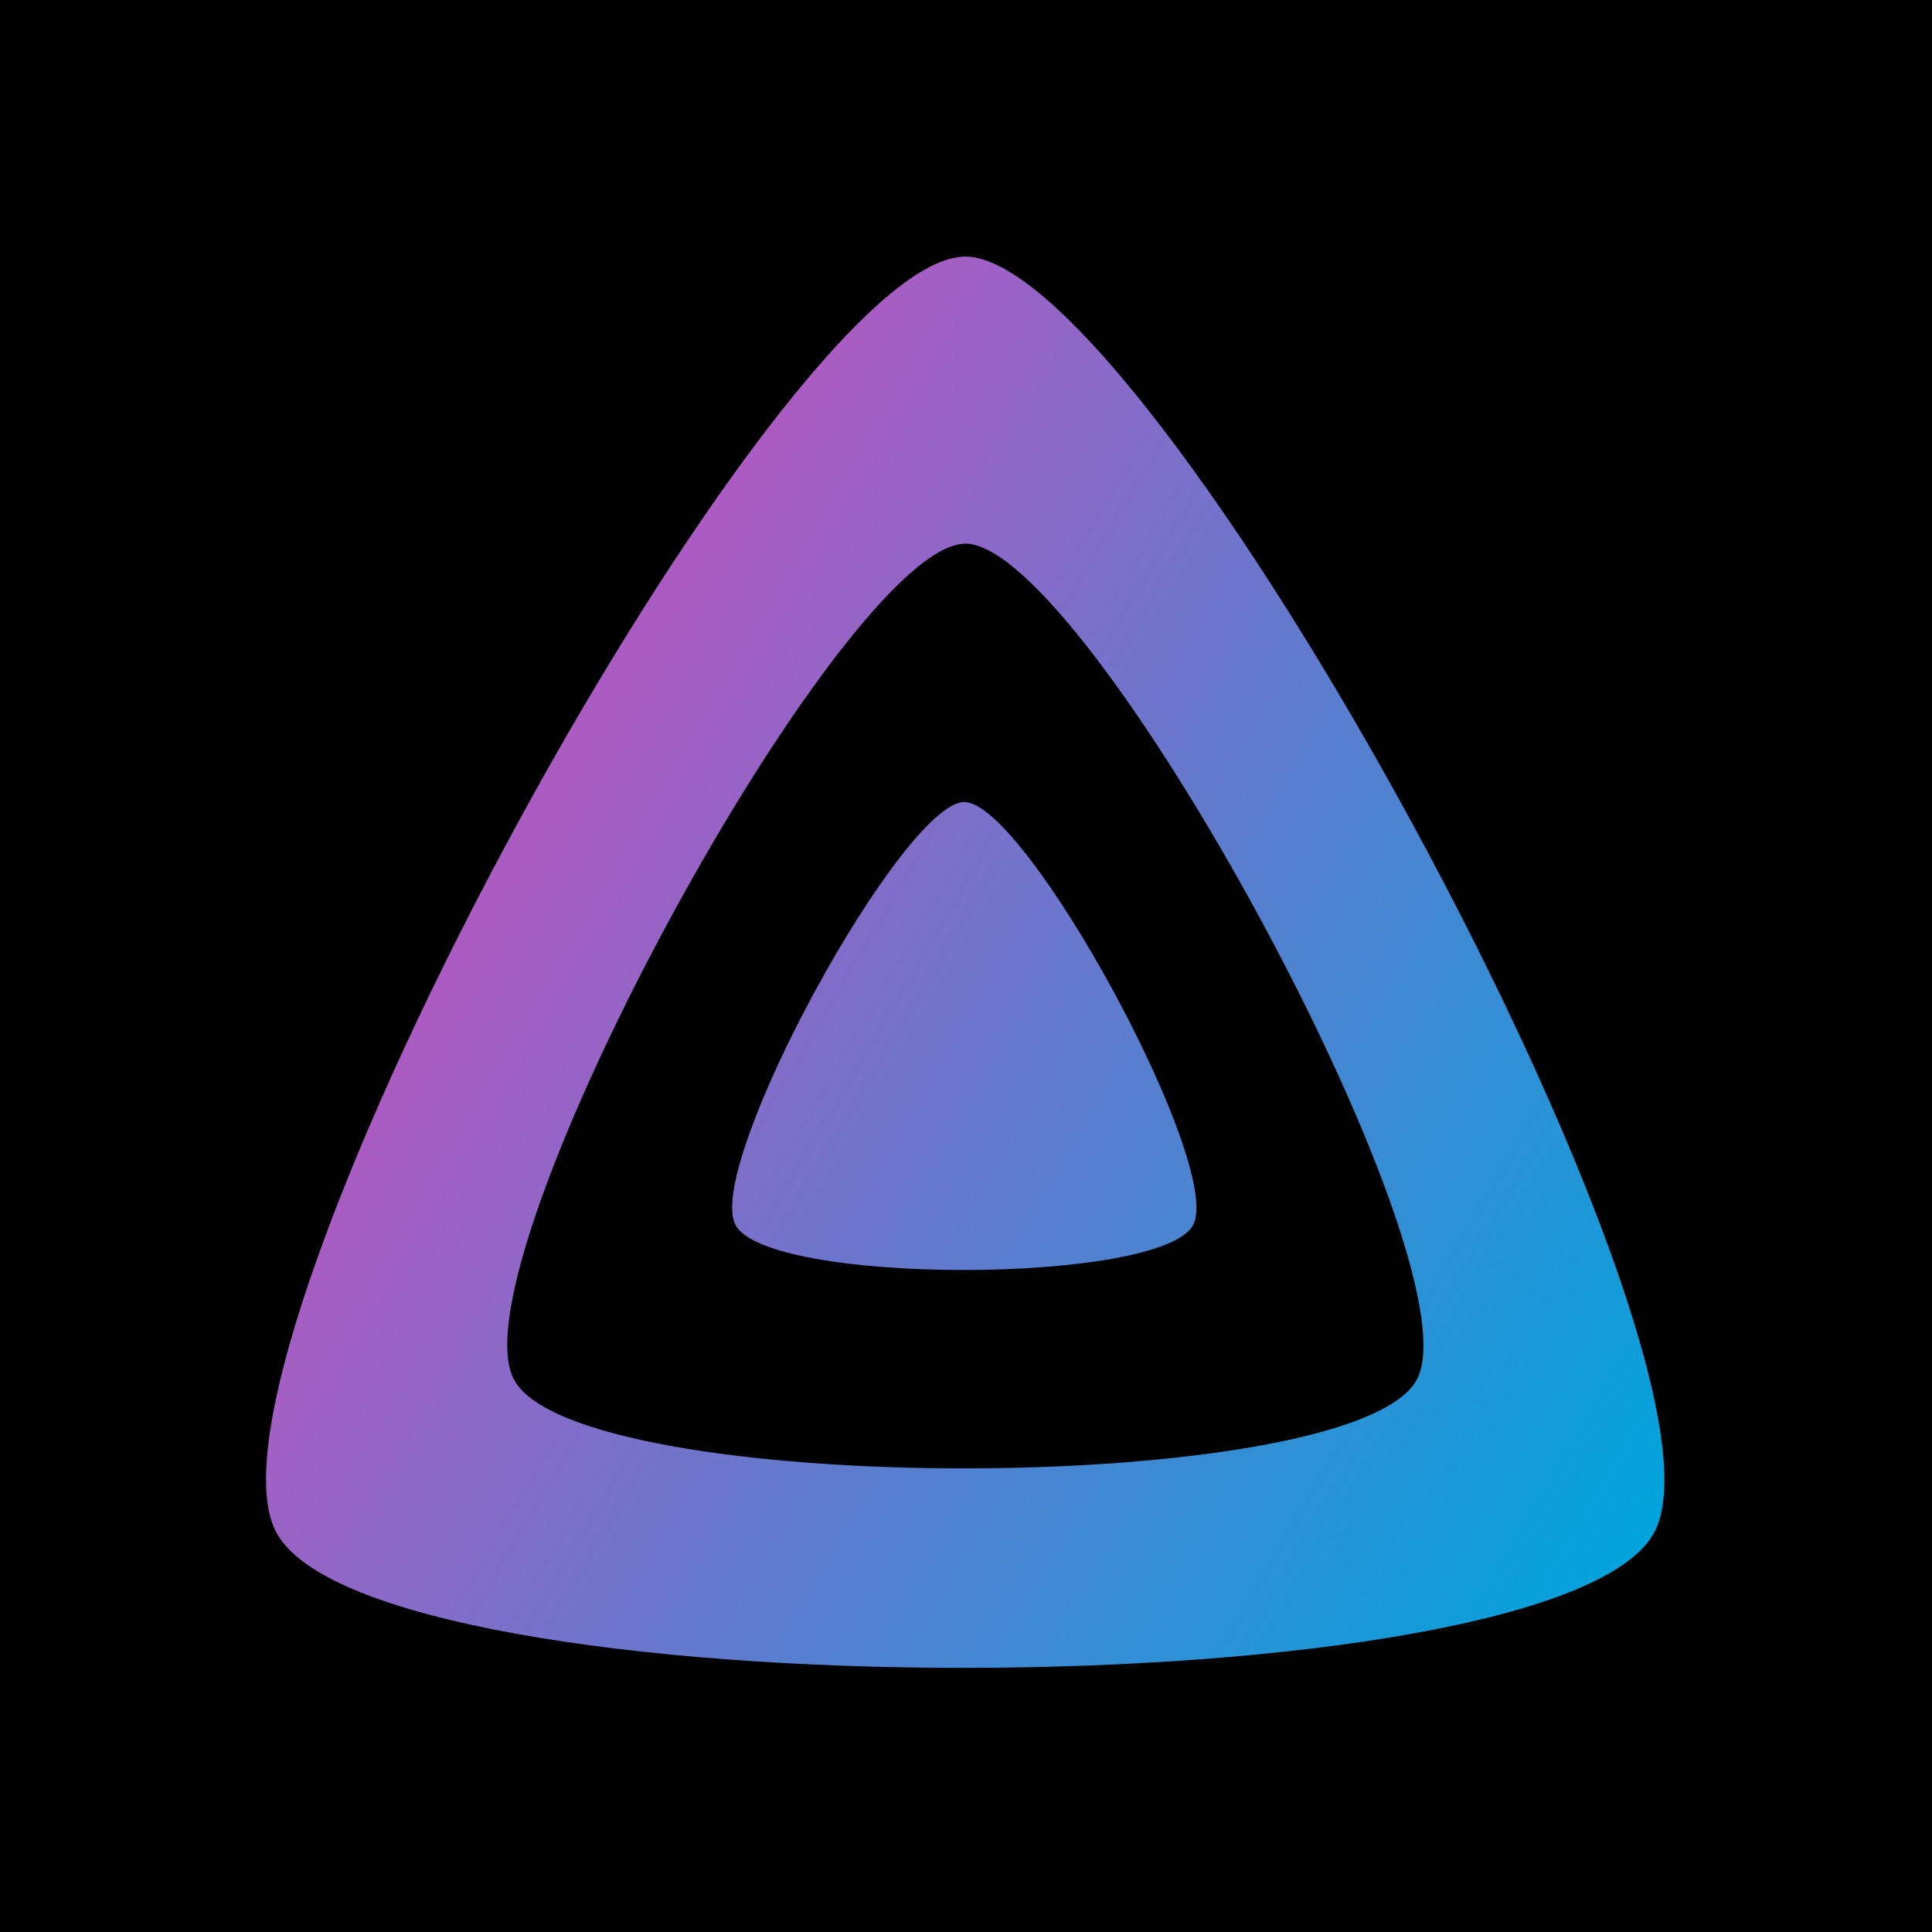
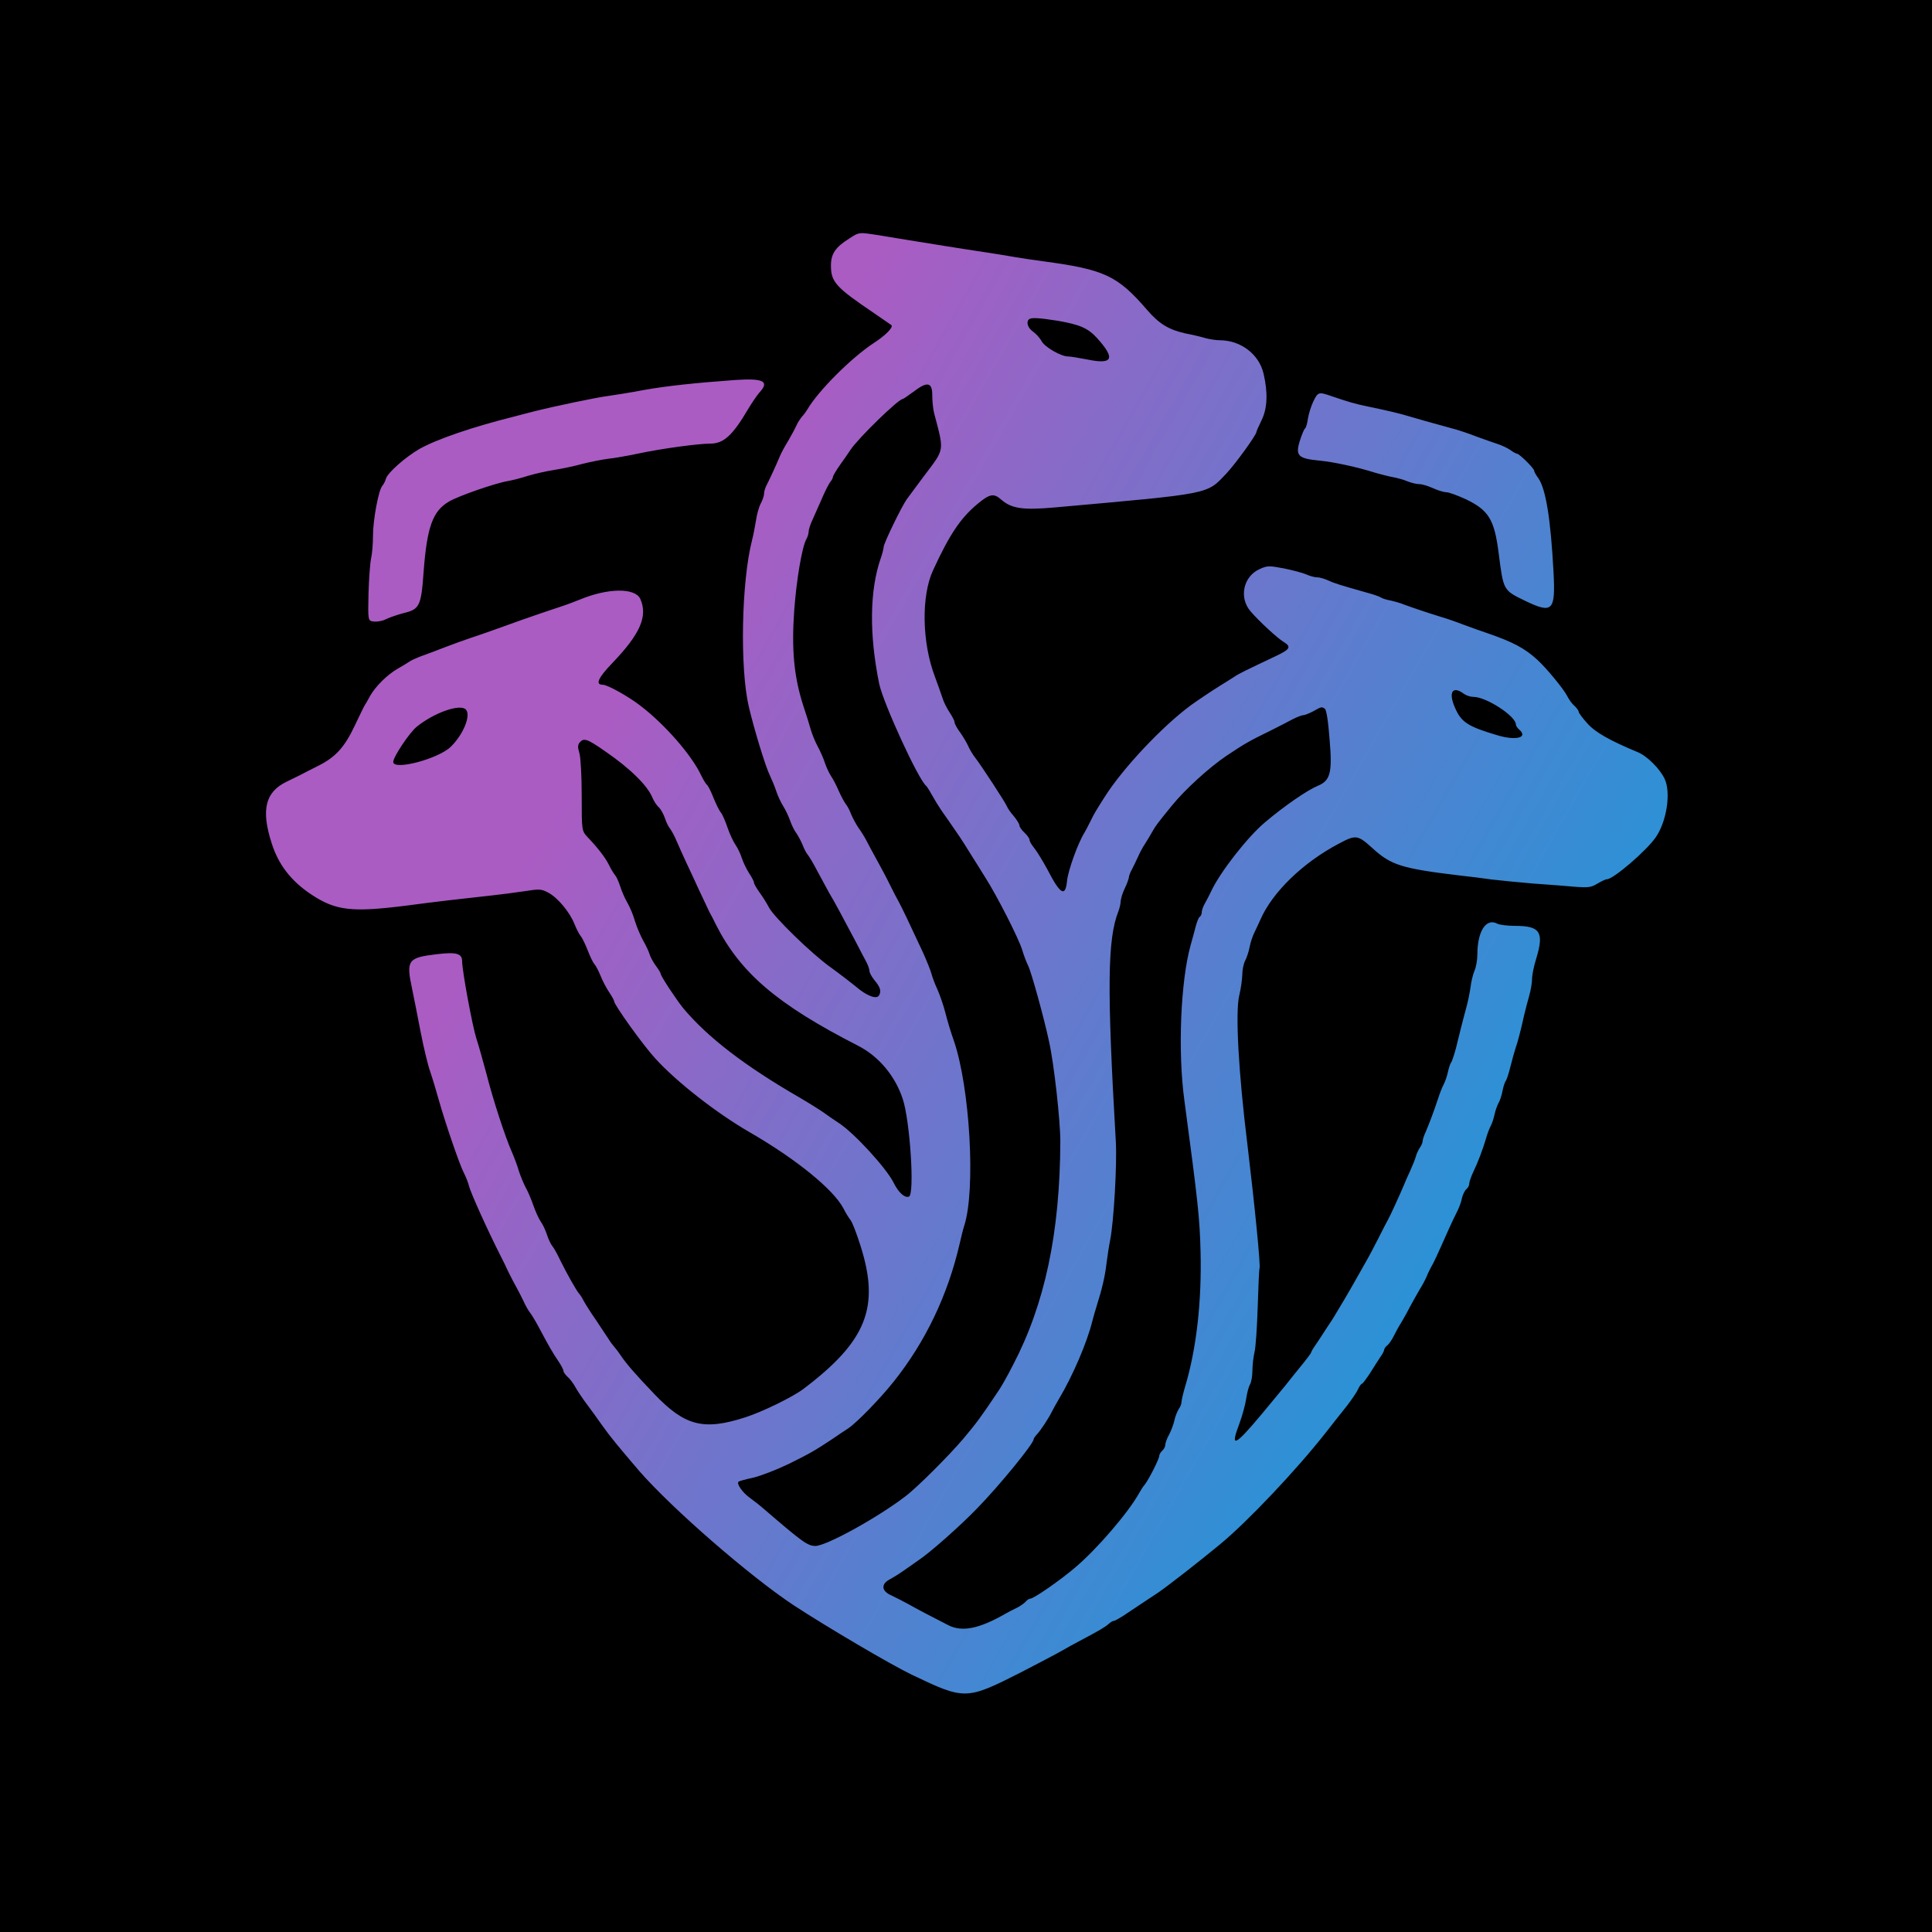
<svg xmlns="http://www.w3.org/2000/svg" width="1024px" height="1024px" viewBox="0 0 1024 1024" version="1.1">
  <defs>
    <linearGradient x1="19.825%" y1="41.162%" x2="100.659%" y2="88.697%" id="linearGradient-1">
      <stop stop-color="#AA5CC3" offset="0%" />
      <stop stop-color="#00A4DC" offset="100%" />
    </linearGradient>
  </defs>
  <g id="Dark" stroke="none" stroke-width="1" fill="none" fill-rule="evenodd">
    <g id="AppIcon-dark-jellyfin" fill-rule="nonzero">
      <rect id="solid-background" fill="#000000" x="0" y="0" width="1024" height="1024" />
-       <path d="M511.582,136 C609.712,136 924.915,714.817 877.299,811.251 C829.684,907.686 194.101,908.811 145.96,811.251 C97.819,713.692 413.548,136 511.582,136 Z M511.678,288.156 C447.42,288.156 240.555,666.678 272.102,730.598 C303.649,794.518 720.072,793.811 751.269,730.598 C782.466,667.369 575.935,288.156 511.678,288.156 Z M511.11,425.091 C543.724,425.107 648.323,617.009 632.518,648.998 C616.713,680.987 405.682,681.341 389.701,648.998 C373.721,616.656 478.543,425.091 511.11,425.091 Z" id="Combined-Shape" fill="url(#linearGradient-1)" />
+       <path d="M449.97,126.53C442.78,131.04 440.42,134.59 440.42,140.71C440.42,149.41 442.89,152.20 463.08,165.84C468.02,169.28 472.21,172.18 472.42,172.29C473.71,173.36 469.41,177.76 463.08,181.84C451.16,189.68 433.76,207.08 427.96,216.96C427.31,218.04 426.02,219.86 425.06,220.83C424.20,221.91 422.80,223.95 422.16,225.45C421.51,226.95 419.58,230.50 417.86,233.50C416.04,236.40 414.10,240.06 413.46,241.56C411.31,246.72 407.98,253.91 406.48,256.81C405.62,258.31 404.97,260.46 404.97,261.64C404.97,262.72 404.22,264.97 403.25,266.80C402.29,268.52 401.11,272.71 400.68,275.93C400.14,279.15 399.28,283.77 398.64,286.13C392.94,308.36 392.08,354.23 396.92,374.74C399.71,386.55 405.83,406.64 407.98,410.83C409.05,413.08 410.67,416.95 411.42,419.31C412.17,421.67 413.89,425.33 415.18,427.37C416.47,429.41 418.08,432.95 418.83,435.10C419.58,437.25 420.98,440.15 422.05,441.54C423.02,442.94 424.52,445.73 425.38,447.77C426.13,449.81 427.42,452.28 428.28,453.25C429.03,454.22 431.18,457.76 433.01,461.31C434.83,464.74 437.73,470.01 439.34,473.01C442.67,478.60 445.79,484.50 453.09,498.25C455.35,502.66 458.03,507.70 459.00,509.53C459.96,511.25 460.82,513.61 460.82,514.58C460.82,515.54 462.00,517.69 463.40,519.41C466.62,523.28 467.16,525.21 465.98,527.47C464.80,529.94 459.32,527.90 453.30,522.63C451.05,520.81 445.25,516.30 440.31,512.75C430.21,505.56 410.24,486.12 407.55,480.96C406.58,479.03 404.44,475.59 402.72,473.23C401.00,470.86 399.60,468.39 399.60,467.75C399.60,467.11 398.42,464.85 397.03,462.81C395.74,460.77 393.91,457.12 393.16,454.75C392.41,452.39 390.90,449.28 389.83,447.77C388.76,446.27 386.82,442.19 385.64,438.75C384.46,435.21 382.85,431.56 382.10,430.70C381.24,429.73 379.52,426.19 378.12,422.75C376.83,419.42 375.22,416.30 374.69,415.98C374.15,415.55 372.75,413.30 371.57,410.83C366.63,400.30 352.35,383.87 339.35,373.99C332.80,368.94 321.95,362.93 319.48,362.93C315.40,362.93 316.90,359.38 324.64,351.33C339.46,335.86 343.43,326.52 339.35,317.39C336.56,311.48 322.27,311.59 307.24,317.82C304.55,318.89 300.15,320.61 297.36,321.47C294.46,322.43 289.94,323.94 287.15,324.90C282.32,326.52 274.05,329.42 261.59,333.93C258.69,335.00 253.32,336.83 249.78,338.01C246.23,339.19 240.00,341.44 235.81,343.06C231.73,344.67 226.04,346.81 223.25,347.78C220.46,348.86 217.56,350.14 216.80,350.79C216.05,351.33 213.26,353.04 210.57,354.55C205.20,357.66 198.97,363.89 196.18,368.83C195.22,370.55 194.03,372.81 193.39,373.67C192.85,374.52 190.49,379.47 188.02,384.62C182.65,396.01 177.92,401.27 168.69,405.89C164.82,407.82 160.52,410.07 159.02,410.83C157.52,411.58 154.40,413.08 152.04,414.26C140.55,419.74 138.29,429.19 143.98,446.91C147.64,458.41 154.30,467.00 165.14,474.19C178.03,482.68 186.41,483.65 215.41,479.99C232.38,477.74 243.87,476.45 260.52,474.62C265.24,474.09 273.08,473.12 277.92,472.37C286.08,471.08 286.94,471.19 290.59,473.12C295.53,475.70 301.97,483.43 304.44,489.66C305.52,492.35 307.02,495.25 307.77,496.10C308.53,496.96 310.14,500.29 311.43,503.52C312.61,506.63 314.22,510.07 315.08,511.03C315.94,512.00 317.33,514.79 318.30,517.16C319.27,519.63 321.20,523.38 322.70,525.64C324.21,527.90 325.50,530.15 325.50,530.69C325.50,532.51 340.53,553.56 347.19,560.87C358.47,573.33 379.73,589.97 397.46,600.18C422.16,614.46 441.92,630.57 447.08,640.56C448.26,642.92 449.97,645.61 450.73,646.58C451.59,647.43 453.95,653.56 455.99,660.00C466.51,692.76 459.43,710.80 425.70,736.26C420.12,740.45 404.11,748.29 395.09,751.19C372.86,758.38 362.98,755.80 346.76,738.83C336.24,727.77 332.05,722.94 328.93,718.32C327.97,716.82 326.46,714.88 325.71,714.02C324.96,713.17 323.45,711.23 322.49,709.62C321.52,708.12 318.41,703.50 315.72,699.42C312.93,695.44 310.14,690.93 309.38,689.54C308.63,688.03 307.56,686.31 307.02,685.78C305.41,683.95 300.15,674.50 296.93,667.95C295.42,664.73 293.49,661.29 292.74,660.43C291.99,659.57 290.70,656.89 289.94,654.52C289.19,652.16 287.69,648.94 286.51,647.33C285.43,645.72 283.72,641.85 282.64,638.74C281.57,635.62 279.74,631.32 278.56,629.28C277.49,627.24 275.88,623.38 275.02,620.69C274.26,618.01 272.55,613.39 271.26,610.49C267.71,602.43 261.38,583.10 257.83,569.14C256.01,562.37 253.64,553.89 252.46,550.34C250.42,544.01 244.94,514.58 244.94,509.53C244.94,505.34 241.94,504.48 231.30,505.77C216.16,507.60 215.19,508.89 218.41,524.03C219.27,528.43 221.42,538.74 222.93,546.91C224.54,555.18 226.79,564.52 227.97,567.85C229.15,571.29 231.20,578.05 232.59,583.10C236.24,595.88 243.55,617.25 245.91,621.77C246.98,623.81 248.17,626.92 248.59,628.64C249.45,632.18 258.37,651.95 265.67,666.34C266.32,667.52 267.93,670.85 269.32,673.86C270.72,676.76 272.65,680.41 273.51,681.91C274.37,683.41 276.09,686.74 277.38,689.43C278.56,692.11 280.28,695.01 281.03,695.87C281.78,696.84 283.82,700.17 285.54,703.39C290.91,713.49 292.74,716.71 295.74,721.11C297.36,723.48 298.64,725.95 298.64,726.59C298.64,727.24 299.61,728.63 300.90,729.81C302.19,730.89 304.12,733.57 305.20,735.61C306.38,737.65 308.96,741.52 311.00,744.20C313.04,746.89 316.69,751.94 319.16,755.48C323.35,761.39 327.86,766.87 338.81,779.65C356.32,799.73 397.24,835.28 420.55,850.75C438.27,862.35 471.99,882.22 483.38,887.69C511.52,901.12 512.05,901.12 541.48,886.19C550.40,881.57 559.85,876.63 562.64,875.02C565.43,873.41 569.62,871.05 571.98,869.87C582.51,864.28 585.84,862.35 587.56,860.74C588.52,859.88 589.71,859.13 590.24,859.13C590.78,859.13 592.93,857.94 594.97,856.66C598.41,854.29 607.32,848.49 613.87,844.09C618.49,840.97 635.35,827.87 646.63,818.53C661.24,806.50 687.12,779.11 702.48,759.56C706.56,754.41 711.82,747.64 714.19,744.74C716.44,741.73 719.02,738.08 719.77,736.36C720.52,734.75 721.38,733.46 721.81,733.46C722.24,733.46 724.07,730.89 726.11,727.88C728.04,724.76 730.51,720.90 731.58,719.29C732.77,717.68 733.63,715.96 733.63,715.42C733.63,714.88 734.38,713.70 735.45,712.95C736.42,712.09 737.81,709.94 738.67,708.22C739.53,706.40 741.36,703.07 742.86,700.71C744.26,698.34 746.41,694.48 747.59,692.11C748.88,689.75 751.02,685.88 752.42,683.52C753.92,681.16 755.54,678.04 756.18,676.54C756.72,675.04 757.79,673.00 758.33,671.92C760.05,669.02 761.55,665.69 768.10,650.98C769.39,648.19 771.22,644.21 772.29,642.17C773.36,640.13 774.55,636.91 774.87,634.98C775.30,633.15 776.37,631.00 777.23,630.25C778.09,629.61 778.73,628.32 778.73,627.35C778.73,626.38 779.70,623.70 780.78,621.34C783.25,616.29 785.93,609.20 787.76,602.97C788.40,600.61 789.58,597.71 790.23,596.53C790.87,595.34 791.73,592.66 792.16,590.62C792.59,588.58 793.56,585.89 794.20,584.71C794.95,583.53 795.92,580.63 796.35,578.27C796.78,575.90 797.64,573.43 798.07,572.90C798.60,572.25 799.68,568.92 800.54,565.38C801.40,561.83 802.69,557.43 803.22,555.71C804.51,552.17 806.23,545.29 807.84,537.99C808.49,535.31 809.67,530.69 810.53,527.68C811.39,524.67 812.03,520.70 812.03,518.77C812.03,516.83 813.00,511.89 814.28,507.92C818.47,494.06 816.33,490.73 803.12,490.73C799.03,490.73 794.85,490.20 793.56,489.55C787.65,486.44 783.03,493.63 783.03,505.88C783.03,508.56 782.39,512.54 781.53,514.47C780.67,516.51 779.70,520.48 779.38,523.49C778.95,526.39 777.98,531.23 777.12,534.23C776.37,537.13 775.08,541.75 774.44,544.44C773.79,547.12 772.51,552.17 771.65,555.71C770.68,559.26 769.61,562.59 769.07,563.23C768.64,563.77 767.89,566.02 767.46,568.06C767.03,570.10 766.06,573.00 765.31,574.51C764.45,576.01 763.16,579.34 762.30,582.03C759.83,589.54 757.25,596.20 755.64,599.96C754.78,601.79 754.03,603.94 754.03,604.80C754.03,605.55 753.39,607.16 752.53,608.34C751.78,609.52 750.70,611.67 750.38,613.17C749.95,614.68 748.55,618.01 747.37,620.69C746.08,623.38 744.58,626.92 743.83,628.75C741.79,633.58 736.74,644.64 735.67,646.47C735.13,647.33 732.77,651.95 730.40,656.67C727.93,661.40 725.57,666.02 725.03,666.87C724.50,667.73 722.24,671.82 719.99,675.79C717.73,679.76 714.83,684.92 713.54,687.07C712.25,689.21 710.10,692.76 708.92,694.80C707.74,696.84 705.92,699.85 704.84,701.35C703.87,702.85 702.05,705.54 700.98,707.26C699.90,708.98 698.08,711.66 697.00,713.27C695.82,714.88 694.96,716.49 694.96,716.82C694.96,717.14 692.49,720.47 689.48,724.12C686.48,727.77 682.82,732.39 681.21,734.43C679.60,736.36 673.80,743.45 668.32,750.00C654.36,766.65 651.89,767.73 656.83,754.73C658.44,750.43 660.05,744.42 660.48,741.52C660.91,738.51 661.77,735.08 662.52,733.79C663.28,732.50 663.81,729.17 663.81,726.27C663.81,723.48 664.35,719.18 664.89,716.82C665.53,714.45 666.28,703.61 666.61,692.65C666.93,681.80 667.36,672.57 667.57,672.24C668.22,671.17 665.10,639.49 661.13,606.41C656.40,568.06 654.68,536.60 656.83,527.57C657.69,524.14 658.34,519.30 658.44,516.73C658.44,514.15 659.09,510.82 659.95,509.21C660.81,507.60 661.88,504.27 662.31,502.01C662.74,499.65 663.92,496.00 665.00,493.96C665.96,491.92 667.36,489.02 668.00,487.51C674.34,472.91 690.56,457.22 709.46,447.24C718.70,442.30 719.56,442.40 727.61,449.71C737.28,458.51 742.97,460.34 773.36,463.99C778.41,464.53 786.15,465.49 790.55,466.14C794.95,466.68 804.94,467.64 812.57,468.29C820.30,468.82 830.18,469.58 834.80,470.01C841.99,470.54 843.39,470.33 846.72,468.29C848.76,467.11 850.91,466.03 851.66,466.03C855.10,466.03 872.82,450.78 877.65,443.69C883.45,435.21 885.71,419.96 882.27,412.76C879.69,407.39 873.03,400.73 868.09,398.69C853.16,392.46 845.54,388.16 841.35,383.44C838.88,380.75 836.84,377.96 836.73,377.32C836.73,376.67 835.77,375.28 834.48,374.09C833.19,373.02 831.47,370.66 830.61,368.83C828.68,365.07 819.55,354.01 814.82,349.71C808.16,343.59 801.93,340.26 787.86,335.43C785.50,334.68 780.24,332.74 776.05,331.24C771.97,329.63 766.38,327.70 763.70,326.95C755.97,324.58 748.45,322.00 744.37,320.50C742.33,319.64 738.89,318.68 736.85,318.25C734.81,317.92 732.66,317.17 732.01,316.74C731.48,316.31 728.26,315.13 725.03,314.27C710.53,310.19 707.10,309.12 703.87,307.61C702.05,306.75 699.47,306.00 698.18,306.00C696.89,306.00 694.32,305.36 692.49,304.50C690.56,303.64 685.19,302.24 680.57,301.28C672.62,299.77 671.76,299.77 667.68,301.60C658.98,305.46 656.51,316.74 662.85,324.05C667.04,328.99 677.13,338.33 680.25,340.16C684.44,342.73 683.90,344.02 677.02,347.35C660.27,355.30 656.62,357.02 654.15,358.74C652.64,359.70 649.31,361.85 646.63,363.46C642.12,366.25 633.53,372.05 631.06,373.88C615.70,385.26 594.97,407.39 585.41,422.53C580.58,430.16 580.04,431.02 577.89,435.42C576.71,437.78 575.31,440.47 574.78,441.33C571.34,446.81 566.08,461.41 565.54,467.00C564.68,475.59 562.00,474.09 555.34,461.20C552.87,456.58 549.64,451.32 548.25,449.60C546.85,447.88 545.67,445.95 545.67,445.20C545.67,444.44 544.49,442.73 542.99,441.33C541.48,439.93 540.30,438.21 540.30,437.46C540.30,436.71 538.90,434.46 537.29,432.52C535.57,430.59 533.96,428.23 533.64,427.26C532.89,425.43 520.32,405.99 516.78,401.48C515.60,399.98 513.99,397.29 513.24,395.58C512.48,393.86 510.55,390.53 508.94,388.27C507.22,386.02 505.93,383.55 505.93,382.79C505.93,382.04 504.75,379.79 503.35,377.64C501.96,375.60 500.13,372.05 499.49,369.80C498.74,367.44 496.91,362.50 495.51,358.63C488.64,340.59 488.21,315.88 494.55,302.24C503.25,283.34 509.05,274.64 518.07,267.12C524.62,261.64 526.77,261.32 530.74,264.87C536.22,269.59 542.13,270.45 559.10,268.95C642.98,261.43 639.33,262.18 650.07,250.90C654.79,245.86 665.96,230.50 665.96,228.89C665.96,228.46 667.25,225.66 668.65,222.76C671.76,216.43 672.08,208.16 669.72,198.06C667.36,187.75 657.58,180.34 646.52,180.34C644.48,180.34 641.15,179.80 639.11,179.27C637.07,178.62 632.13,177.44 628.16,176.69C619.56,174.76 614.30,171.64 607.96,164.23C592.18,145.97 585.41,142.86 552.65,138.45C547.93,137.81 541.16,136.84 537.62,136.20C534.07,135.55 526.55,134.37 520.97,133.51C515.38,132.65 506.68,131.36 501.64,130.51C481.66,127.28 476.07,126.42 467.16,124.92C455.02,122.99 455.56,122.88 449.97,126.53ZM560.71,170.03C572.41,172.07 576.60,173.90 581.44,179.16C591.32,190.11 589.92,193.34 576.28,190.54C571.88,189.68 567.37,188.93 566.08,188.93C562.43,188.93 553.73,183.99 552.11,180.88C551.26,179.27 549.22,177.01 547.60,175.83C544.81,173.90 543.74,170.78 545.35,169.28C546.42,168.20 550.61,168.42 560.71,170.03ZM494.12,209.45C494.12,212.56 494.55,216.75 495.08,218.90C500.56,239.84 500.88,237.48 489.50,252.62C485.85,257.56 481.87,262.93 480.58,264.65C477.68,268.84 468.34,288.07 468.34,290.00C468.34,290.75 467.70,293.33 466.84,295.80C460.93,312.77 460.61,335.97 465.98,362.39C468.23,372.91 486.92,413.62 491.00,416.63C491.32,416.95 492.72,419.10 494.01,421.46C495.30,423.82 497.55,427.47 498.95,429.51C501.85,433.60 504.64,437.68 508.62,443.48C510.01,445.52 512.59,449.60 514.42,452.61C516.24,455.51 519.79,461.09 522.15,464.96C528.59,475.05 539.98,497.50 541.80,503.52C542.66,506.42 544.06,510.07 544.92,511.79C546.53,514.90 553.30,539.28 555.98,551.85C558.67,563.77 562.00,593.95 562.00,605.12C561.78,653.56 553.83,691.15 536.86,723.58C534.07,729.06 530.63,735.18 529.24,737.12C520.22,750.65 517.53,754.30 510.66,762.46C503.03,771.48 485.85,788.67 479.62,793.29C464.69,804.67 437.84,819.39 432.15,819.39C428.06,819.39 425.06,817.13 405.08,799.95C403.15,798.23 399.60,795.44 397.35,793.82C393.59,791.14 390.26,786.41 391.44,785.34C391.66,785.02 395.20,784.05 399.28,783.19C403.25,782.23 411.63,779.00 417.86,776.00C429.35,770.30 431.29,769.23 441.38,762.57C444.50,760.42 448.15,757.95 449.55,757.09C454.16,753.98 466.41,741.41 473.60,732.39C490.57,711.12 502.39,686.31 508.62,659.25C509.37,655.92 510.44,651.52 511.09,649.58C517.21,630.47 514.09,576.23 505.50,551.42C504.00,547.23 502.07,540.78 501.10,536.92C500.13,533.05 498.20,527.47 496.91,524.57C495.51,521.56 494.12,517.80 493.69,516.08C493.26,514.47 491.22,509.31 489.18,504.80C482.09,489.55 477.79,480.53 476.29,477.85C475.43,476.34 473.28,472.26 471.56,468.72C469.84,465.17 466.62,459.16 464.47,455.29C462.33,451.42 459.86,446.81 459.00,445.09C458.03,443.26 456.20,440.36 454.92,438.64C453.73,436.82 452.02,433.70 451.16,431.66C450.40,429.62 449.12,427.15 448.36,426.29C447.61,425.33 445.89,422.21 444.60,419.31C443.32,416.30 441.49,412.76 440.42,411.26C439.45,409.75 437.95,406.64 437.19,404.28C436.44,401.91 434.72,398.05 433.43,395.68C432.15,393.32 430.43,389.24 429.68,386.55C428.92,383.87 427.21,378.28 425.81,374.20C420.76,358.52 419.47,344.24 420.98,323.19C422.16,307.29 425.06,290.11 427.31,285.92C428.06,284.63 428.60,282.80 428.60,281.73C428.60,280.76 429.46,277.97 430.64,275.50C431.72,273.03 433.97,267.98 435.69,264.11C437.30,260.25 439.34,256.38 440.09,255.41C440.85,254.56 441.49,253.27 441.49,252.73C441.49,252.19 443.21,249.29 445.25,246.39C447.40,243.39 449.87,239.84 450.83,238.34C455.02,232.11 476.18,211.49 478.44,211.49C478.76,211.49 481.23,209.77 484.02,207.73C491.43,202.04 494.12,202.47 494.12,209.45ZM775.94,367.76C777.12,368.62 779.38,369.37 780.99,369.37C787.76,369.37 803.44,379.57 803.44,383.98C803.44,384.62 804.19,385.80 805.05,386.55C810.20,390.85 803.76,392.68 793.88,389.78C777.88,385.05 774.44,382.79 771.11,374.95C767.56,366.79 769.93,363.25 775.94,367.76ZM246.88,376.03C249.78,378.93 245.69,389.13 239.04,395.68C232.70,402.13 208.43,408.57 208.43,403.85C208.43,401.16 216.91,388.49 220.78,385.26C230.01,377.75 243.76,372.91 246.88,376.03ZM702.16,375.60C703.02,376.14 703.98,382.15 704.73,392.14C706.24,409.65 705.06,413.83 698.40,416.52C692.81,418.88 680.89,427.04 670.47,435.85C661.34,443.48 646.63,462.27 641.90,472.48C640.94,474.52 639.43,477.42 638.57,478.92C637.71,480.42 636.96,482.46 636.96,483.43C636.96,484.40 636.53,485.58 635.89,485.90C635.35,486.22 634.39,488.59 633.74,491.06C633.10,493.53 631.92,497.93 631.06,500.94C625.79,519.84 624.18,557.11 627.73,583.10C635.03,637.66 635.89,645.72 636.32,663.55C636.96,689.86 634.17,714.56 628.26,734.54C627.08,738.40 626.22,742.27 626.22,743.13C626.22,744.10 625.58,745.71 624.72,746.89C623.97,748.07 622.89,750.76 622.46,752.80C622.03,754.84 620.75,758.27 619.67,760.32C618.49,762.36 617.63,764.83 617.63,765.79C617.63,766.76 616.88,768.16 616.02,768.91C615.16,769.66 614.41,770.95 614.41,771.70C614.41,773.31 608.82,784.27 606.78,786.84C606.03,787.60 604.74,789.64 603.78,791.35C598.08,801.67 581.44,821.00 570.05,830.66C562.00,837.54 547.93,847.31 546.10,847.31C545.46,847.31 544.27,848.06 543.52,849.03C542.66,849.89 540.62,851.39 538.80,852.25C536.97,853.11 534.29,854.51 532.78,855.37C518.93,863.31 510.01,865.03 502.82,861.49C493.15,856.55 485.74,852.68 481.23,850.10C478.54,848.60 474.57,846.67 472.42,845.59C467.16,843.34 466.84,839.58 471.56,837.11C473.39,836.14 476.83,833.99 479.40,832.17C481.87,830.45 485.10,828.19 486.60,827.12C492.83,823.04 509.15,808.54 517.85,799.52C529.99,787.06 547.82,765.15 547.82,762.89C547.82,762.46 548.57,761.39 549.43,760.42C551.47,758.38 556.20,751.08 557.59,748.07C558.24,746.78 559.85,743.88 561.24,741.52C568.55,729.28 576.17,711.55 578.97,700.17C579.50,698.13 580.58,694.26 581.44,691.58C584.01,683.52 585.73,676.33 586.48,669.56C586.91,666.02 587.77,660.43 588.42,657.21C590.35,647.43 592.07,617.15 591.42,605.33C586.70,523.92 586.91,497.72 592.82,482.89C593.46,481.18 594.00,478.81 594.00,477.52C594.11,476.23 594.97,473.23 596.15,470.86C597.33,468.50 598.19,465.92 598.30,465.17C598.30,464.31 599.05,462.38 599.91,460.88C600.77,459.27 602.16,456.26 603.13,454.22C603.99,452.18 605.71,448.95 606.89,447.24C608.07,445.41 609.79,442.51 610.76,440.79C612.48,437.68 613.55,436.28 621.17,426.94C627.94,418.56 640.83,406.85 649.85,400.73C660.16,393.86 661.67,393.00 673.27,387.31C677.78,385.05 683.25,382.26 685.40,381.08C687.55,380.00 690.02,379.04 690.88,379.04C691.63,379.04 693.99,378.07 696.03,376.99C700.44,374.52 700.44,374.52 702.16,375.60ZM320.98,398.37C333.98,407.28 343.22,416.41 345.79,422.75C346.55,424.57 348.05,426.94 349.23,427.90C350.31,428.98 351.70,431.56 352.45,433.70C353.10,435.85 354.39,438.32 355.14,439.18C355.89,440.15 357.61,443.26 358.79,446.16C360.08,449.17 362.23,453.90 363.62,456.90C365.02,459.80 368.13,466.57 370.60,471.94C373.07,477.20 375.54,482.46 376.08,483.54C376.73,484.61 378.23,487.51 379.41,489.98C392.41,515.65 411.85,532.30 454.70,554.21C465.66,559.79 474.36,570.10 478.44,582.35C482.30,593.73 484.88,633.04 481.77,634.22C479.51,635.08 476.18,632.08 473.50,626.60C469.52,618.87 452.98,600.82 444.93,595.45C442.78,594.06 439.02,591.48 436.66,589.76C434.19,588.04 428.71,584.60 424.31,582.03C394.88,565.06 375.12,549.91 362.01,534.23C358.47,529.83 350.20,517.37 350.20,516.19C350.20,515.76 349.02,513.72 347.62,511.89C346.22,509.96 344.72,507.27 344.29,505.77C343.86,504.27 342.36,501.04 340.85,498.47C339.46,495.89 337.52,491.38 336.56,488.26C335.70,485.15 333.87,480.75 332.48,478.38C331.08,476.02 329.47,472.15 328.72,469.79C327.97,467.43 326.78,464.74 326.03,463.88C325.28,463.02 323.78,460.55 322.81,458.51C320.88,454.65 317.23,449.81 311.53,443.80C308.31,440.36 308.31,440.36 308.31,421.89C308.31,411.15 307.77,401.70 307.13,399.33C306.16,396.11 306.16,394.82 307.24,393.53C309.38,390.96 311.21,391.49 320.98,398.37ZM389.94,201.39C368.78,202.90 352.99,204.61 341.61,206.65C334.19,208.05 325.50,209.45 322.27,209.88C316.80,210.52 293.17,215.46 283.07,218.04C280.71,218.68 275.88,219.86 272.33,220.83C250.42,226.31 231.63,232.75 222.39,237.91C215.09,242.10 205.53,250.47 204.56,253.70C204.24,254.99 203.27,256.81 202.52,257.67C200.59,260.14 197.69,275.61 197.69,283.98C197.69,288.17 197.26,293.44 196.72,295.80C196.18,298.16 195.54,306.65 195.32,314.59C195.00,329.09 195.00,329.09 198.22,329.42C200.05,329.63 202.95,329.09 204.67,328.13C206.49,327.27 210.47,325.87 213.69,325.01C222.39,322.97 223.25,321.36 224.54,302.78C226.36,279.15 229.37,270.88 237.96,265.83C242.80,262.93 262.56,256.06 269.11,254.99C271.47,254.56 276.30,253.37 279.85,252.19C283.39,251.12 289.62,249.72 293.70,249.08C297.79,248.43 304.55,247.04 308.74,245.86C312.93,244.78 319.05,243.60 322.27,243.17C325.50,242.85 332.80,241.56 338.38,240.38C350.31,237.80 370.17,235.12 376.51,235.12C383.60,235.12 388.33,230.71 396.49,216.86C398.42,213.64 401.11,209.66 402.50,208.05C407.98,202.14 404.76,200.42 389.94,201.39ZM696.14,212.67C694.96,215.03 693.67,219.22 693.24,221.80C692.92,224.38 692.17,226.74 691.74,227.06C691.20,227.38 690.02,230.28 688.95,233.61C686.48,241.56 687.98,243.06 699.47,244.14C706.99,244.89 719.13,247.47 729.33,250.69C732.01,251.44 736.10,252.52 738.46,252.94C740.82,253.37 744.26,254.34 746.19,255.20C748.12,255.95 750.81,256.60 752.31,256.60C753.71,256.60 756.93,257.56 759.51,258.74C762.09,259.93 765.31,260.89 766.60,260.89C767.89,260.89 772.61,262.61 777.02,264.65C789.05,270.45 792.05,275.39 794.31,293.11C796.89,313.09 796.67,312.77 808.38,318.46C822.88,325.44 824.49,323.83 823.41,303.42C821.91,275.07 819.33,259.17 815.36,253.48C814.07,251.76 813.10,249.94 813.10,249.40C813.10,248.22 805.26,240.49 804.08,240.49C803.65,240.49 801.93,239.63 800.43,238.45C798.82,237.37 795.81,235.98 793.77,235.33C791.73,234.69 786.68,232.86 782.49,231.36C778.41,229.75 772.61,227.81 769.61,227.06C757.04,223.62 752.10,222.23 747.05,220.72C741.68,219.11 736.85,217.93 724.50,215.35C718.27,214.06 714.51,212.99 705.16,209.77C698.93,207.62 698.50,207.84 696.14,212.67Z" id="Combined-Shape" fill="url(#linearGradient-1)" />
    </g>
  </g>
</svg>
